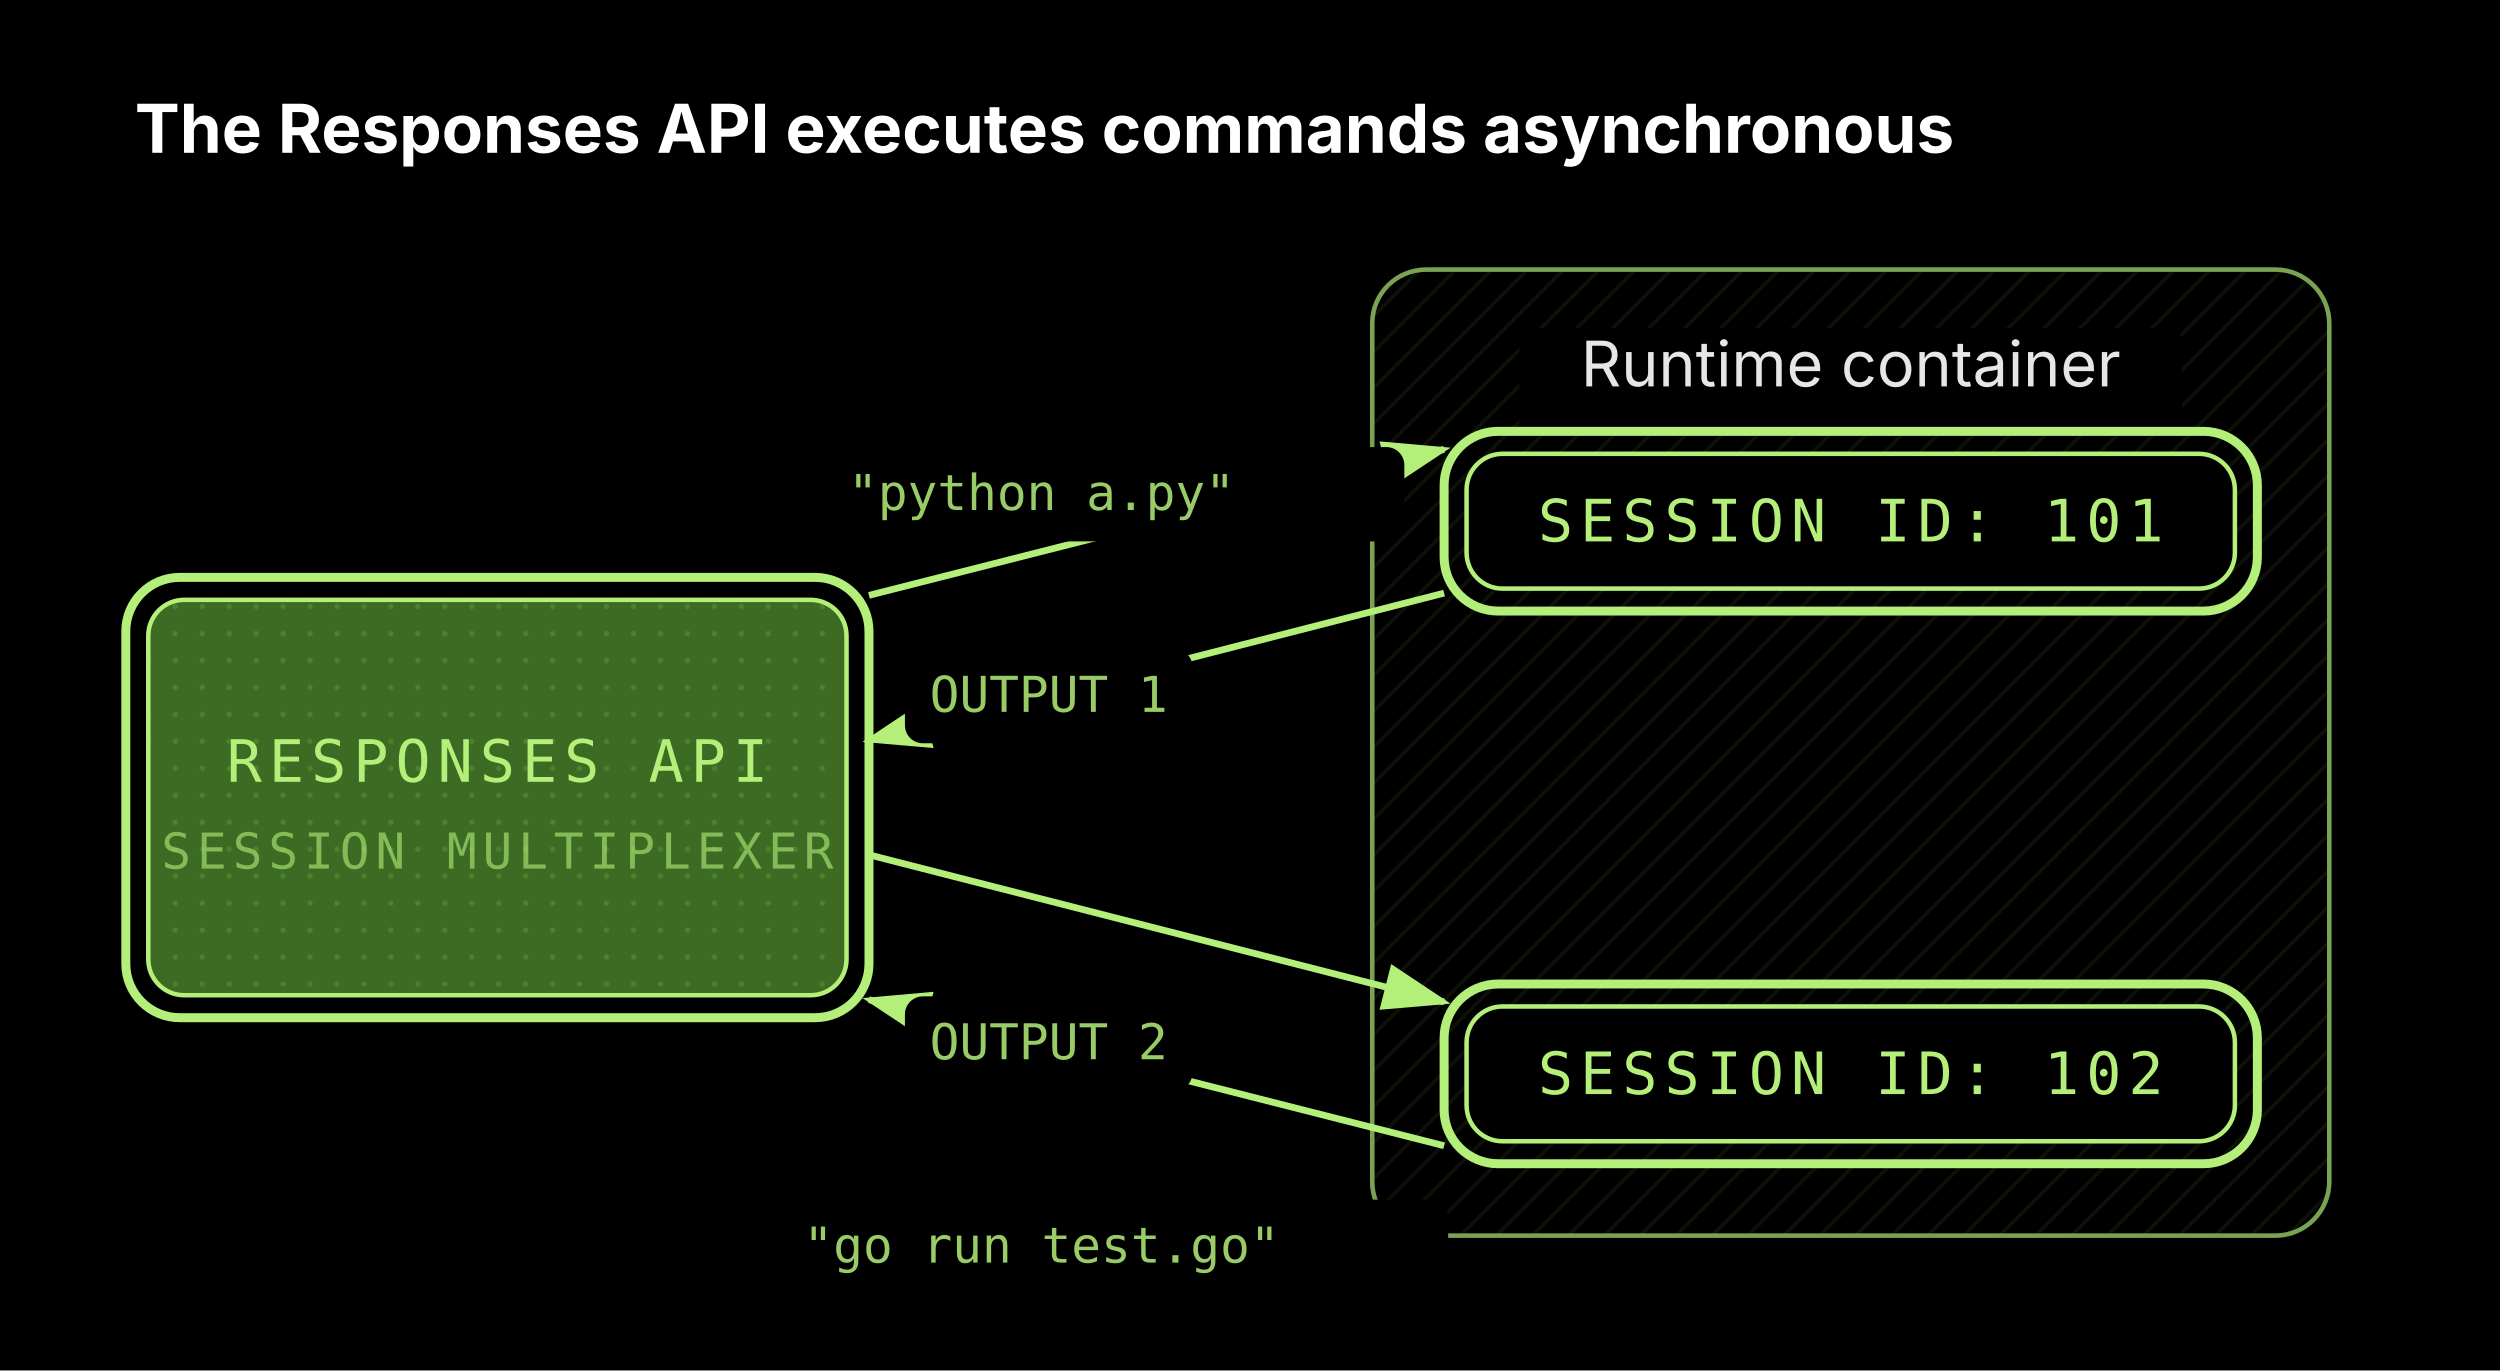
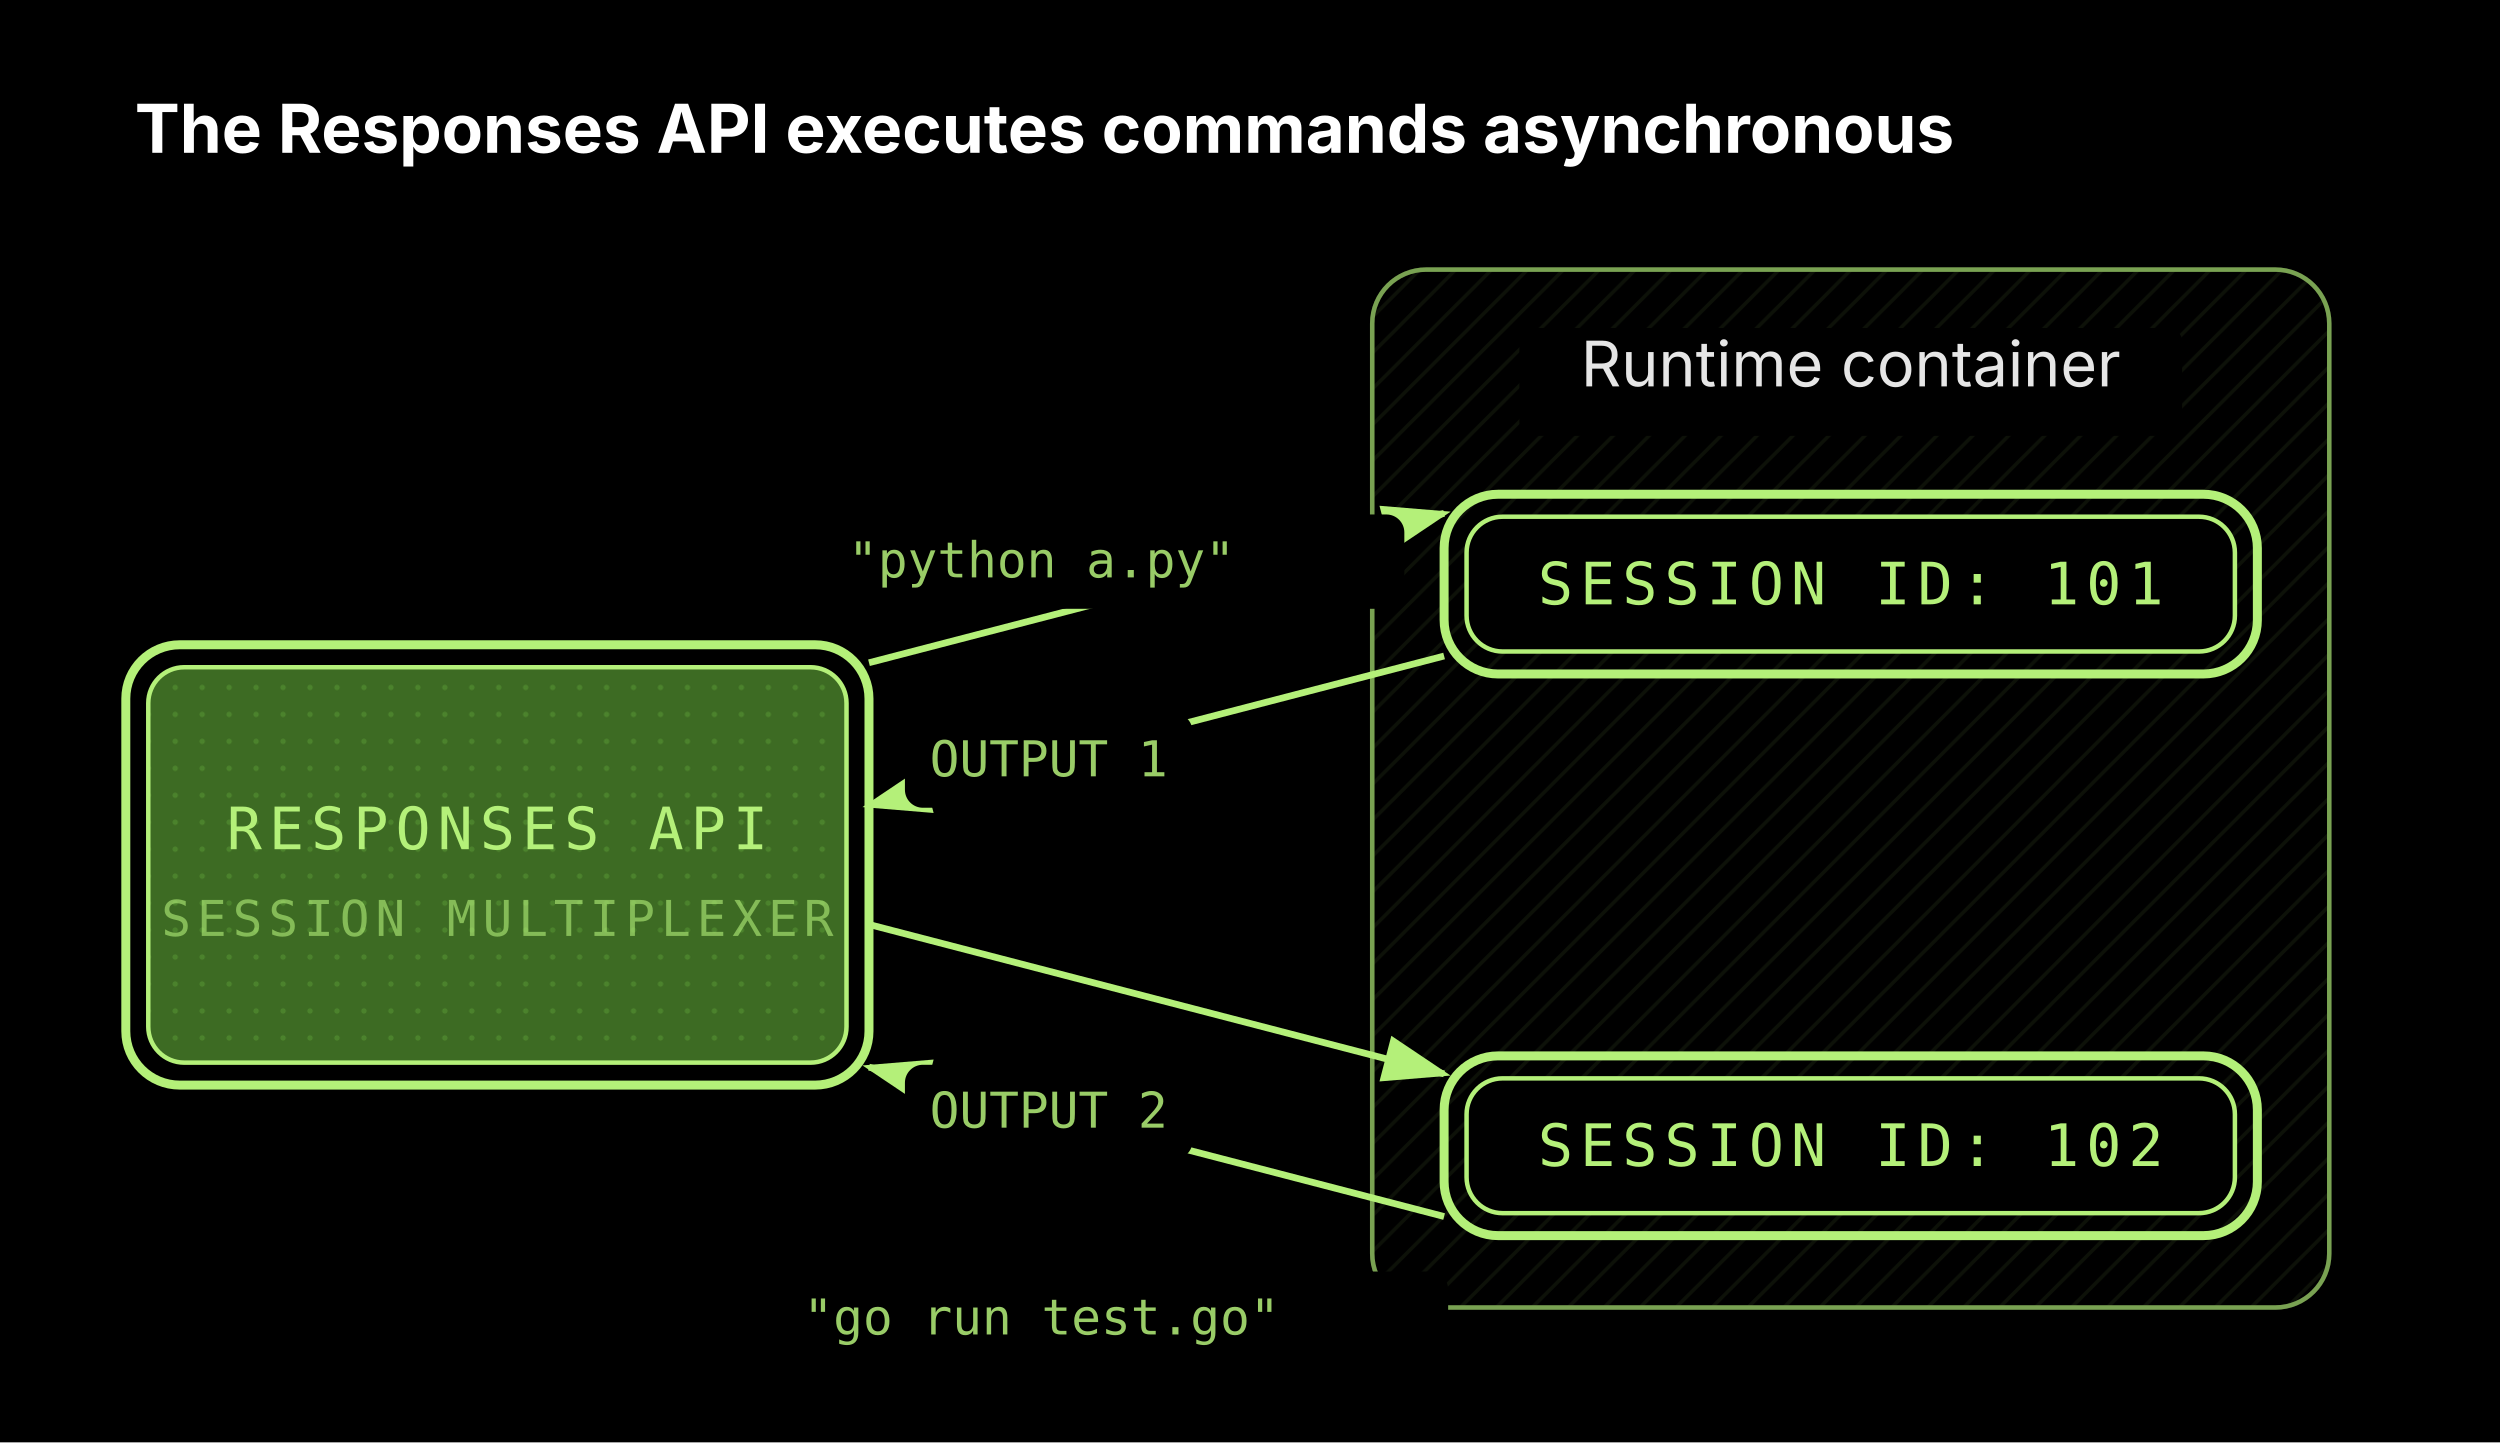
- <svg xmlns="http://www.w3.org/2000/svg" viewBox="0 0 556.4 305" width="556.4" height="305">
+ <svg xmlns="http://www.w3.org/2000/svg" viewBox="0 0 556.4 321" width="556.4" height="321">
  <defs>
    <pattern id="dotgrid" width="8" height="8" patternUnits="userSpaceOnUse">
      <rect width="8" height="8" fill="#000000" />
      <circle cx="4" cy="4" r="0.8" fill="#b4f079" opacity="0.7" />
    </pattern>
    <pattern id="crosshatch" width="8" height="8" patternUnits="userSpaceOnUse">
      <rect width="8" height="8" fill="#000000" />
      <path d="M0 8L8 0M-1 1L1 -1M7 9L9 7" stroke="#b4f079" stroke-width="0.8" opacity="0.2" />
    </pattern>
    <pattern id="hero" width="6" height="6" patternUnits="userSpaceOnUse">
      <rect width="6" height="6" fill="#3d6b23" />
      <circle cx="3" cy="3" r="0.6" fill="#5a9a35" opacity="0.5" />
    </pattern>
    <marker id="arrowhead" markerWidth="10" markerHeight="7" refX="9" refY="3.5" orient="auto" markerUnits="strokeWidth">
      <polygon points="0 0, 10 3.5, 0 7" fill="#b4f079" />
    </marker>
    <marker id="arrowhead-reverse" markerWidth="10" markerHeight="7" refX="1" refY="3.5" orient="auto" markerUnits="strokeWidth">
      <polygon points="10 0, 0 3.5, 10 7" fill="#b4f079" />
    </marker>
  </defs>
  <rect width="100%" height="100%" fill="#000000" />
  <g class="diagram">
    <text x="30" y="34" font-family="'Inter', 'Helvetica Neue', Arial, sans-serif" font-size="15" fill="#ffffff" font-weight="700">The Responses API executes commands asynchronous</text>
-     <rect x="305.4" y="60" width="213" height="215" rx="12" fill="url(#crosshatch)" stroke="#b4f079" stroke-width="1" opacity="0.35" />
-     <rect x="305.4" y="60" width="213" height="215" rx="12" fill="none" stroke="#b4f079" stroke-width="1" opacity="0.5" />
-     <line x1="193.4" y1="132.5" x2="321.4" y2="100" stroke="#b4f079" stroke-width="1.5" marker-end="url(#arrowhead)" />
-     <line x1="321.4" y1="132" x2="193.4" y2="164.75" stroke="#b4f079" stroke-width="1.5" marker-end="url(#arrowhead)" />
-     <line x1="193.4" y1="190.25" x2="321.4" y2="223" stroke="#b4f079" stroke-width="1.5" marker-end="url(#arrowhead)" />
-     <line x1="321.4" y1="255" x2="193.4" y2="222.5" stroke="#b4f079" stroke-width="1.5" marker-end="url(#arrowhead)" />
-     <rect x="151.05" y="99.5" width="161.5" height="21" rx="4" fill="#000000" />
-     <rect x="201.4" y="144.425" width="64" height="21" rx="4" fill="#000000" />
-     <rect x="141.3" y="267" width="181" height="21" rx="4" fill="#000000" />
-     <rect x="201.4" y="221.75" width="64" height="21" rx="4" fill="#000000" />
+     <rect x="305.4" y="60" width="213" height="231" rx="12" fill="url(#crosshatch)" stroke="#b4f079" stroke-width="1" opacity="0.35" />
+     <rect x="305.4" y="60" width="213" height="231" rx="12" fill="none" stroke="#b4f079" stroke-width="1" opacity="0.5" />
+     <line x1="193.4" y1="147.5" x2="321.4" y2="114.25" stroke="#b4f079" stroke-width="1.5" marker-end="url(#arrowhead)" />
+     <line x1="321.4" y1="146" x2="193.4" y2="179.25" stroke="#b4f079" stroke-width="1.5" marker-end="url(#arrowhead)" />
+     <line x1="193.4" y1="205.75" x2="321.4" y2="239" stroke="#b4f079" stroke-width="1.5" marker-end="url(#arrowhead)" />
+     <line x1="321.4" y1="270.75" x2="193.4" y2="237.5" stroke="#b4f079" stroke-width="1.5" marker-end="url(#arrowhead)" />
+     <rect x="151.05" y="114.5" width="161.5" height="21" rx="4" fill="#000000" />
+     <rect x="201.4" y="158.775" width="64" height="21" rx="4" fill="#000000" />
+     <rect x="141.3" y="283" width="181" height="21" rx="4" fill="#000000" />
+     <rect x="201.4" y="236.975" width="64" height="21" rx="4" fill="#000000" />
    <rect x="338.15" y="73" width="147.5" height="24" fill="#000000" rx="3" />
    <text x="411.9" y="86" font-family="'Inter', 'Helvetica Neue', Arial, sans-serif" font-size="14" fill="#ffffff" opacity="0.9" text-anchor="middle">Runtime container</text>
-     <rect x="28" y="128.5" width="165.4" height="98" rx="12" fill="none" stroke="#b4f079" stroke-width="2" />
-     <rect x="33" y="133.5" width="155.4" height="88" rx="8" fill="url(#hero)" stroke="#b4f079" stroke-width="1" />
-     <text x="110.7" y="169.5" font-family="'JetBrains Mono', 'Fira Code', 'SF Mono', 'Cascadia Code', monospace" font-size="13" fill="#b4f079" text-anchor="middle" dominant-baseline="central" letter-spacing="0.12em">RESPONSES API</text>
-     <text x="110.7" y="189.5" font-family="'JetBrains Mono', 'Fira Code', 'SF Mono', 'Cascadia Code', monospace" font-size="11" fill="#b4f079" opacity="0.6" text-anchor="middle" dominant-baseline="central" letter-spacing="0.12em">SESSION MULTIPLEXER</text>
-     <rect x="321.4" y="96" width="181" height="40" rx="12" fill="none" stroke="#b4f079" stroke-width="2" />
-     <rect x="326.4" y="101" width="171" height="30" rx="8" fill="#000000" stroke="#b4f079" stroke-width="1" />
-     <text x="411.9" y="116" font-family="'JetBrains Mono', 'Fira Code', 'SF Mono', 'Cascadia Code', monospace" font-size="13" fill="#b4f079" text-anchor="middle" dominant-baseline="central" letter-spacing="0.12em">SESSION ID: 101</text>
-     <rect x="321.4" y="219" width="181" height="40" rx="12" fill="none" stroke="#b4f079" stroke-width="2" />
-     <rect x="326.4" y="224" width="171" height="30" rx="8" fill="#000000" stroke="#b4f079" stroke-width="1" />
-     <text x="411.9" y="239" font-family="'JetBrains Mono', 'Fira Code', 'SF Mono', 'Cascadia Code', monospace" font-size="13" fill="#b4f079" text-anchor="middle" dominant-baseline="central" letter-spacing="0.12em">SESSION ID: 102</text>
-     <text x="231.8" y="113.5" font-family="'JetBrains Mono', 'Fira Code', 'SF Mono', 'Cascadia Code', monospace" font-size="11" fill="#b4f079" opacity="0.85" text-anchor="middle">"python a.py"</text>
-     <text x="233.4" y="158.425" font-family="'JetBrains Mono', 'Fira Code', 'SF Mono', 'Cascadia Code', monospace" font-size="11" fill="#b4f079" opacity="0.85" text-anchor="middle">OUTPUT 1</text>
-     <text x="231.8" y="281" font-family="'JetBrains Mono', 'Fira Code', 'SF Mono', 'Cascadia Code', monospace" font-size="11" fill="#b4f079" opacity="0.85" text-anchor="middle">"go run test.go"</text>
-     <text x="233.4" y="235.75" font-family="'JetBrains Mono', 'Fira Code', 'SF Mono', 'Cascadia Code', monospace" font-size="11" fill="#b4f079" opacity="0.85" text-anchor="middle">OUTPUT 2</text>
+     <rect x="28" y="143.5" width="165.4" height="98" rx="12" fill="none" stroke="#b4f079" stroke-width="2" />
+     <rect x="33" y="148.5" width="155.4" height="88" rx="8" fill="url(#hero)" stroke="#b4f079" stroke-width="1" />
+     <text x="110.7" y="184.5" font-family="'JetBrains Mono', 'Fira Code', 'SF Mono', 'Cascadia Code', monospace" font-size="13" fill="#b4f079" text-anchor="middle" dominant-baseline="central" letter-spacing="0.12em">RESPONSES API</text>
+     <text x="110.7" y="204.5" font-family="'JetBrains Mono', 'Fira Code', 'SF Mono', 'Cascadia Code', monospace" font-size="11" fill="#b4f079" opacity="0.6" text-anchor="middle" dominant-baseline="central" letter-spacing="0.12em">SESSION MULTIPLEXER</text>
+     <rect x="321.4" y="110" width="181" height="40" rx="12" fill="none" stroke="#b4f079" stroke-width="2" />
+     <rect x="326.4" y="115" width="171" height="30" rx="8" fill="#000000" stroke="#b4f079" stroke-width="1" />
+     <text x="411.9" y="130" font-family="'JetBrains Mono', 'Fira Code', 'SF Mono', 'Cascadia Code', monospace" font-size="13" fill="#b4f079" text-anchor="middle" dominant-baseline="central" letter-spacing="0.12em">SESSION ID: 101</text>
+     <rect x="321.4" y="235" width="181" height="40" rx="12" fill="none" stroke="#b4f079" stroke-width="2" />
+     <rect x="326.4" y="240" width="171" height="30" rx="8" fill="#000000" stroke="#b4f079" stroke-width="1" />
+     <text x="411.9" y="255" font-family="'JetBrains Mono', 'Fira Code', 'SF Mono', 'Cascadia Code', monospace" font-size="13" fill="#b4f079" text-anchor="middle" dominant-baseline="central" letter-spacing="0.12em">SESSION ID: 102</text>
+     <text x="231.8" y="128.5" font-family="'JetBrains Mono', 'Fira Code', 'SF Mono', 'Cascadia Code', monospace" font-size="11" fill="#b4f079" opacity="0.85" text-anchor="middle">"python a.py"</text>
+     <text x="233.4" y="172.775" font-family="'JetBrains Mono', 'Fira Code', 'SF Mono', 'Cascadia Code', monospace" font-size="11" fill="#b4f079" opacity="0.85" text-anchor="middle">OUTPUT 1</text>
+     <text x="231.8" y="297" font-family="'JetBrains Mono', 'Fira Code', 'SF Mono', 'Cascadia Code', monospace" font-size="11" fill="#b4f079" opacity="0.85" text-anchor="middle">"go run test.go"</text>
+     <text x="233.4" y="250.975" font-family="'JetBrains Mono', 'Fira Code', 'SF Mono', 'Cascadia Code', monospace" font-size="11" fill="#b4f079" opacity="0.85" text-anchor="middle">OUTPUT 2</text>
  </g>
</svg>
